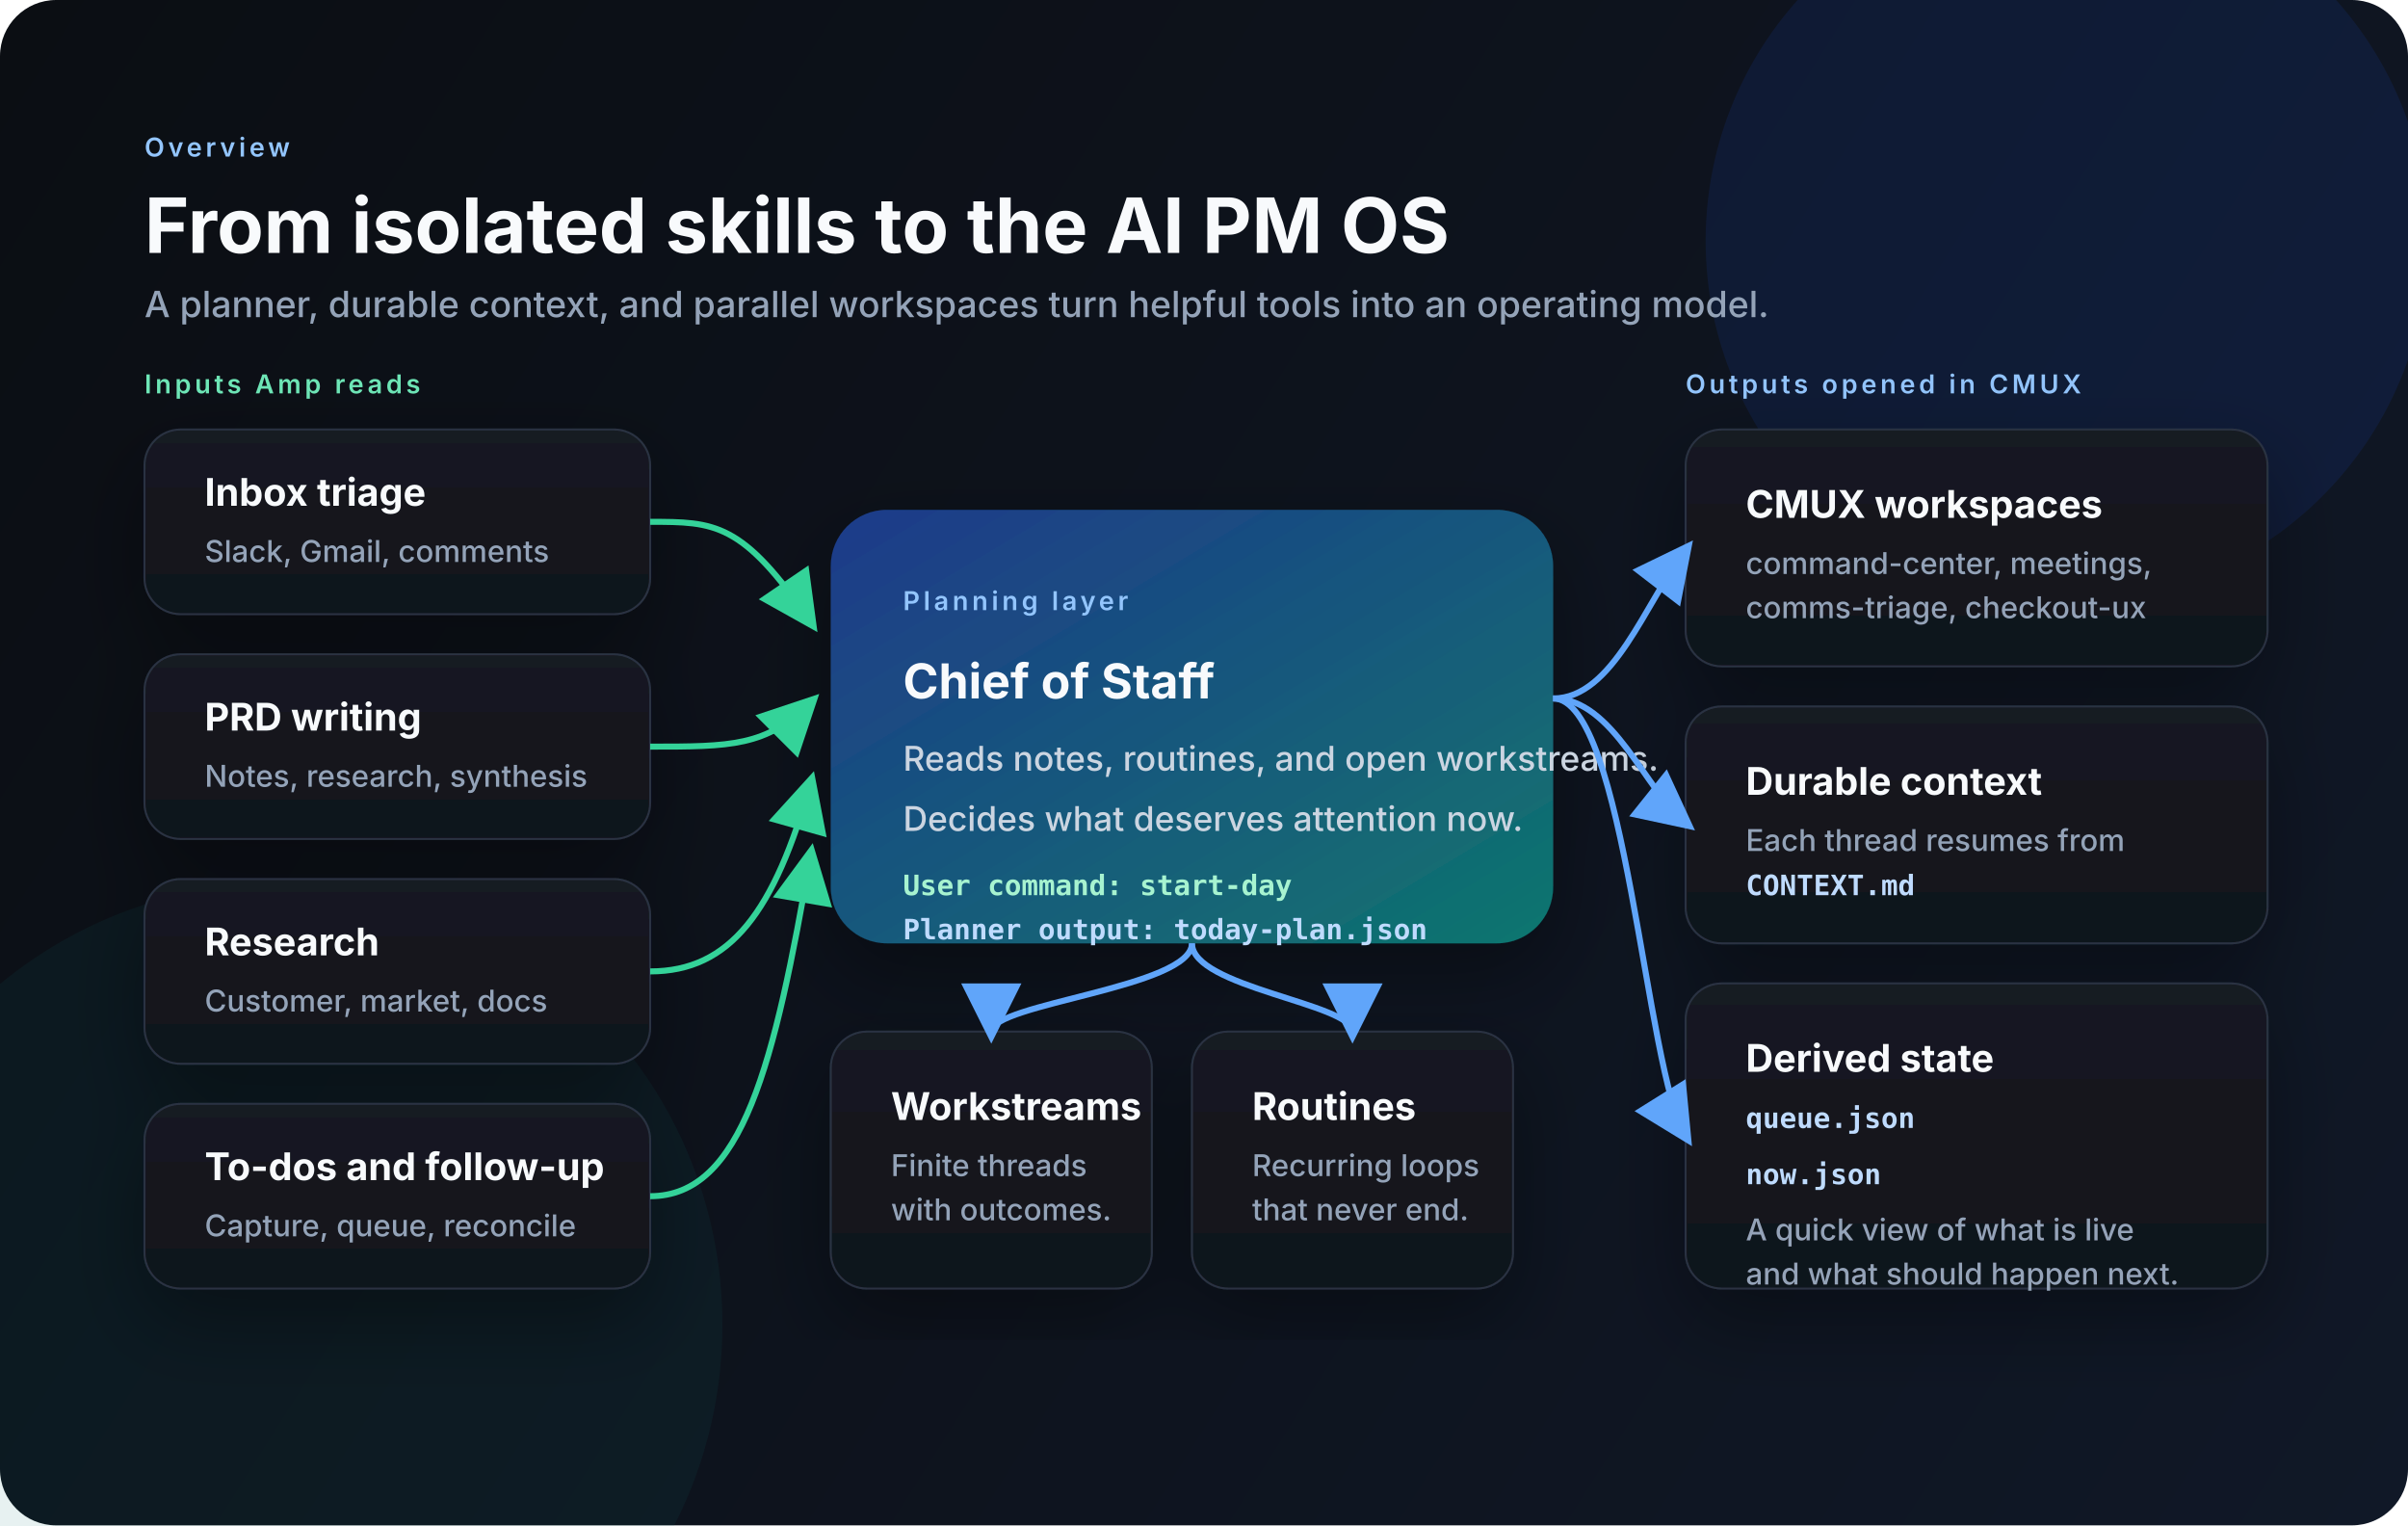
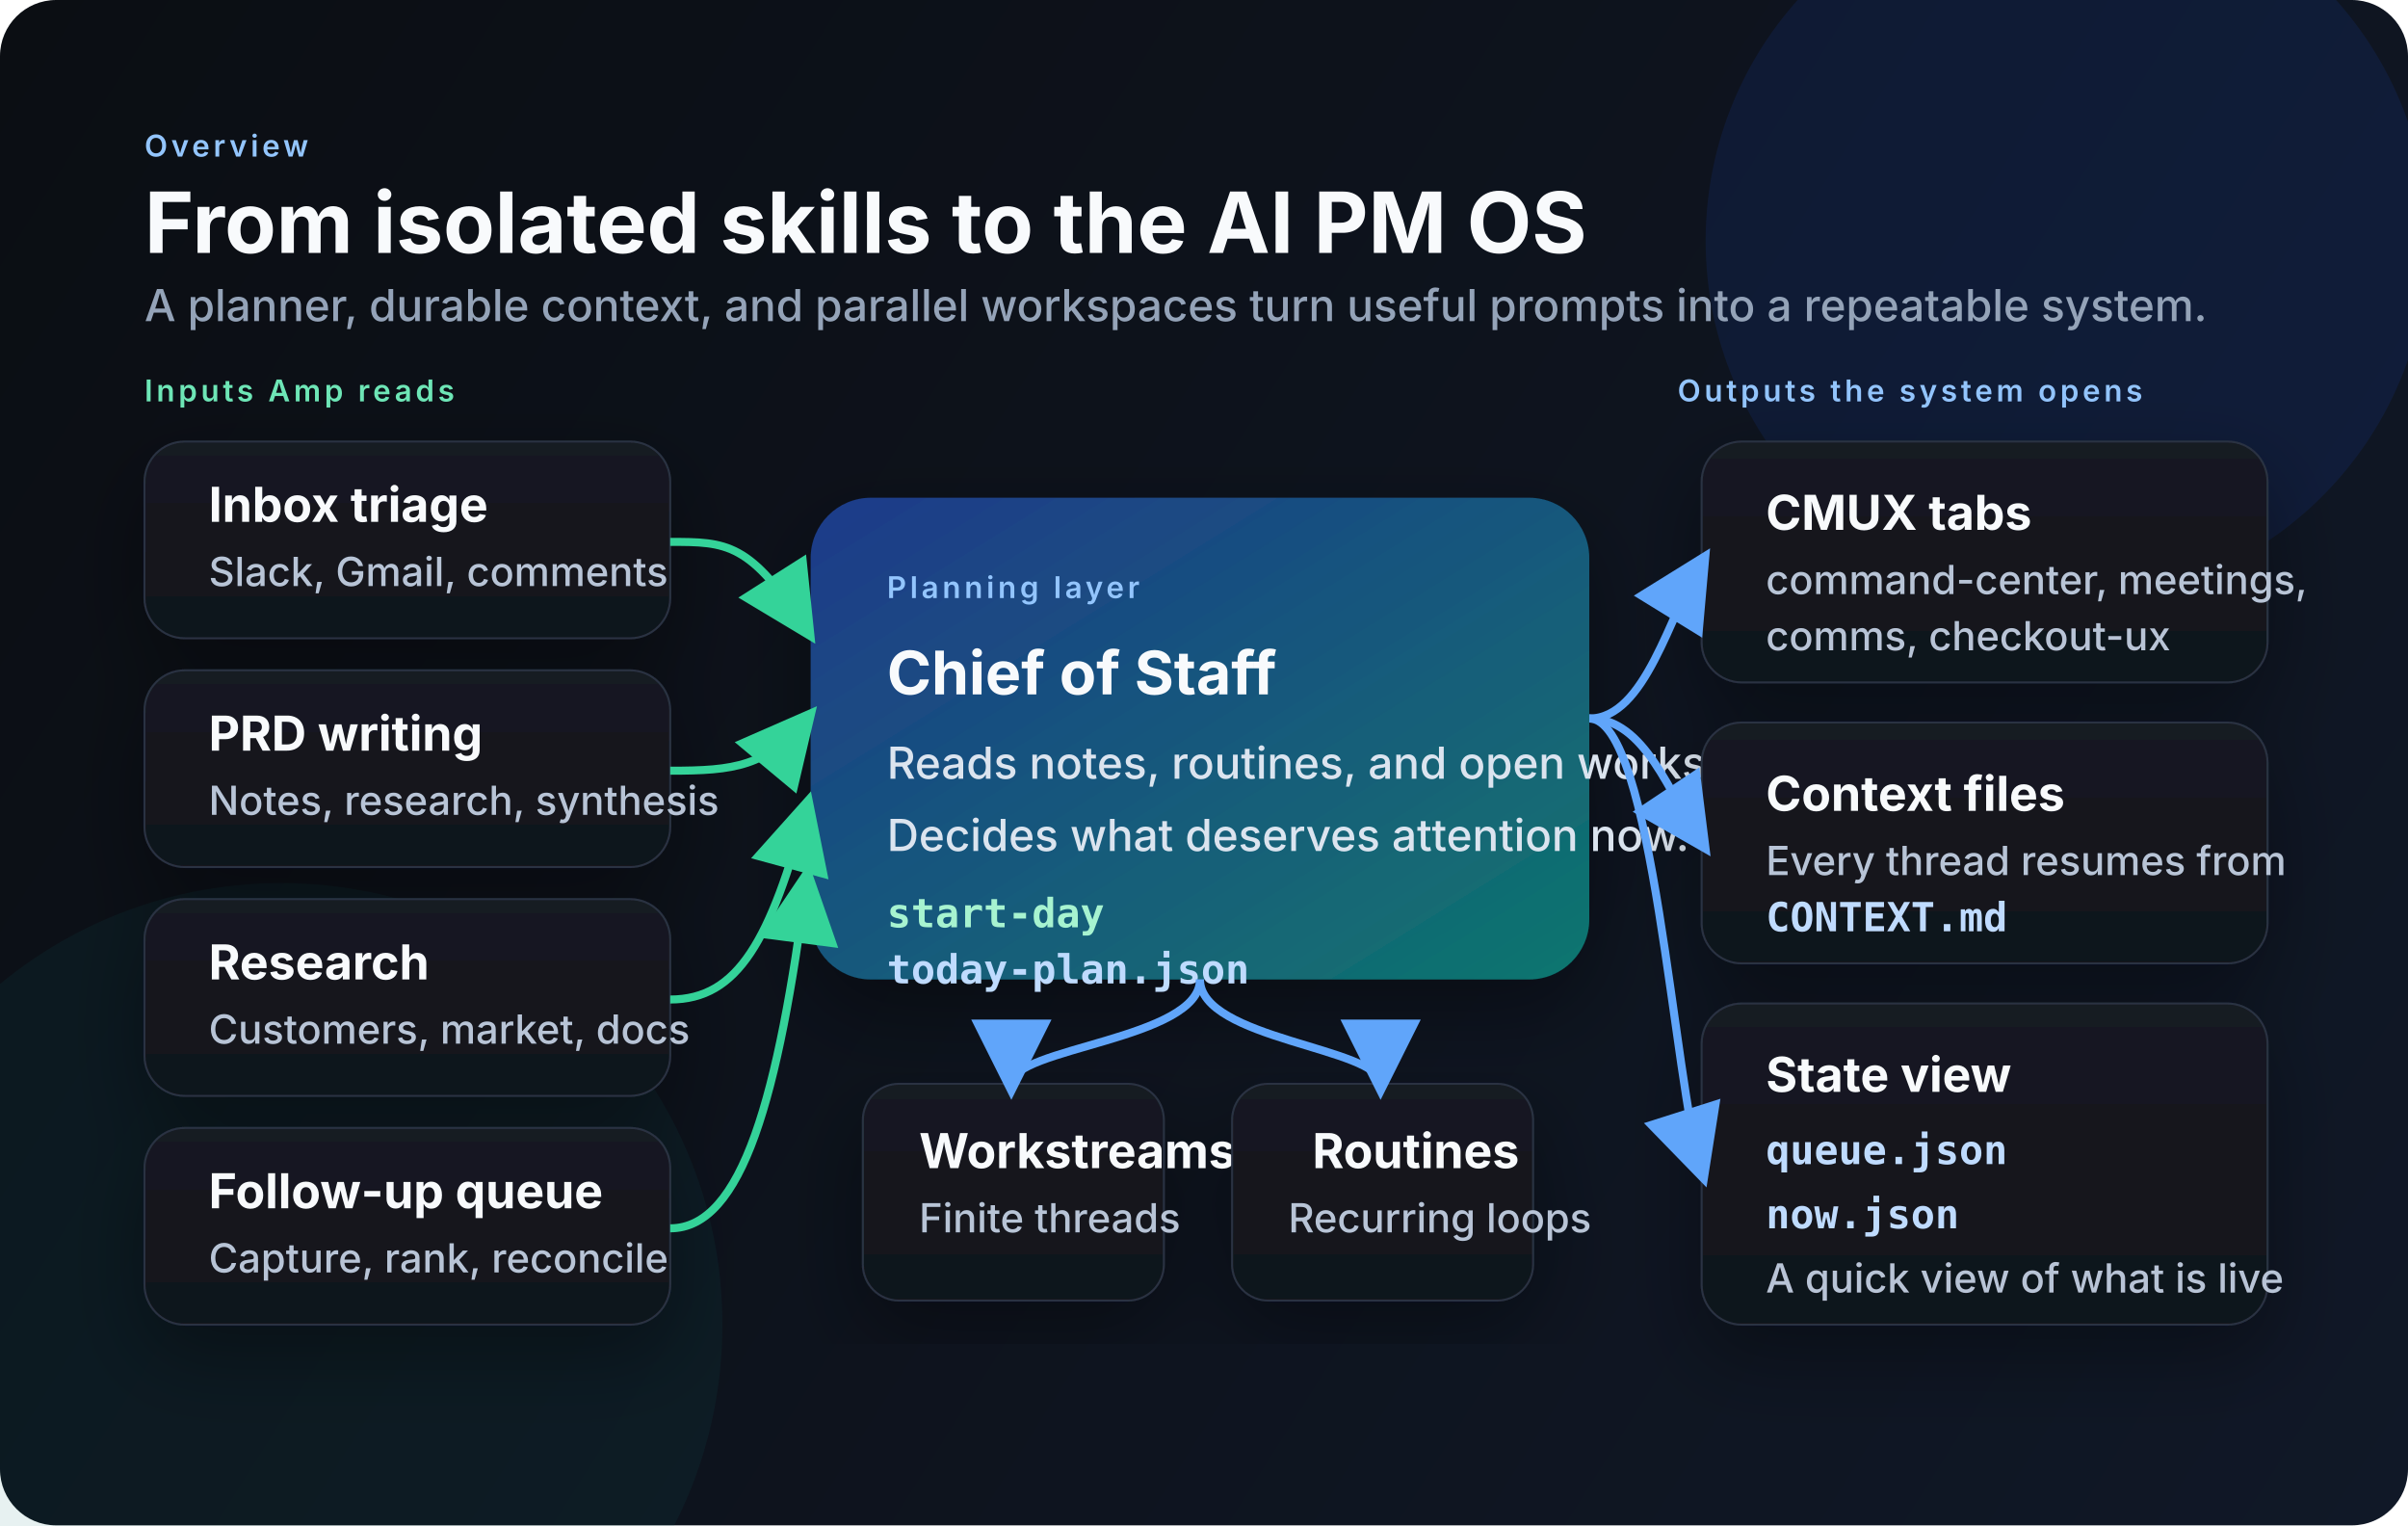
<svg xmlns="http://www.w3.org/2000/svg" width="1200" height="760" viewBox="0 0 1200 760" fill="none">
  <defs>
    <linearGradient id="bg" x1="0" y1="0" x2="1200" y2="760" gradientUnits="userSpaceOnUse">
      <stop stop-color="#0B0E13" />
      <stop offset="1" stop-color="#101827" />
    </linearGradient>
    <linearGradient id="panel" x1="0" y1="0" x2="0" y2="1">
      <stop stop-color="#171A22" />
      <stop offset="1" stop-color="#10131A" />
    </linearGradient>
    <linearGradient id="core" x1="0" y1="0" x2="1" y2="1">
      <stop stop-color="#1E3A8A" />
      <stop offset="1" stop-color="#0F766E" />
    </linearGradient>
    <filter id="shadow" x="-20%" y="-20%" width="140%" height="140%">
      <feDropShadow dx="0" dy="16" stdDeviation="20" flood-color="#000000" flood-opacity="0.35" />
    </filter>
    <marker id="inputArrow" markerWidth="10" markerHeight="10" refX="8" refY="5" orient="auto">
      <path d="M0 0L10 5L0 10V0Z" fill="#34D399" />
    </marker>
    <marker id="outputArrow" markerWidth="10" markerHeight="10" refX="8" refY="5" orient="auto">
      <path d="M0 0L10 5L0 10V0Z" fill="#60A5FA" />
    </marker>
    <style>
-       .title{font:700 38px Inter,Arial,sans-serif;fill:#F8FAFC}
-       .subtitle{font:500 18px Inter,Arial,sans-serif;fill:#94A3B8}
-       .kicker{font:600 13px Inter,Arial,sans-serif;fill:#93C5FD;letter-spacing:1.8px;text-transform:uppercase}
-       .kicker-input{font:600 13px Inter,Arial,sans-serif;fill:#6EE7B7;letter-spacing:1.8px;text-transform:uppercase}
-       .kicker-output{font:600 13px Inter,Arial,sans-serif;fill:#93C5FD;letter-spacing:1.8px;text-transform:uppercase}
-       .card-title{font:700 24px Inter,Arial,sans-serif;fill:#F8FAFC}
-       .card-copy{font:500 17px Inter,Arial,sans-serif;fill:#CBD5E1}
-       .small-title{font:700 19px Inter,Arial,sans-serif;fill:#F8FAFC}
-       .small-copy{font:500 15px Inter,Arial,sans-serif;fill:#94A3B8}
-       .mono{font:600 14px 'JetBrains Mono',monospace;fill:#BFDBFE}
-       .mono-input{font:600 14px 'JetBrains Mono',monospace;fill:#A7F3D0}
-       .mono-output{font:600 14px 'JetBrains Mono',monospace;fill:#BFDBFE}
+       .title{font:700 42px Inter,Arial,sans-serif;fill:#F8FAFC}
+       .subtitle{font:500 22px Inter,Arial,sans-serif;fill:#94A3B8}
+       .kicker{font:600 15px Inter,Arial,sans-serif;fill:#93C5FD;letter-spacing:1.8px;text-transform:uppercase}
+       .kicker-input{font:600 15px Inter,Arial,sans-serif;fill:#6EE7B7;letter-spacing:1.8px;text-transform:uppercase}
+       .kicker-output{font:600 15px Inter,Arial,sans-serif;fill:#93C5FD;letter-spacing:1.8px;text-transform:uppercase}
+       .card-title{font:700 30px Inter,Arial,sans-serif;fill:#F8FAFC}
+       .card-copy{font:500 22px Inter,Arial,sans-serif;fill:#DBE4EF}
+       .small-title{font:700 24px Inter,Arial,sans-serif;fill:#F8FAFC}
+       .small-copy{font:500 20px Inter,Arial,sans-serif;fill:#B8C4D6}
+       .mono{font:600 20px 'JetBrains Mono',monospace;fill:#BFDBFE}
+       .mono-input{font:600 20px 'JetBrains Mono',monospace;fill:#A7F3D0}
+       .mono-output{font:600 20px 'JetBrains Mono',monospace;fill:#BFDBFE}
    </style>
  </defs>
  <rect width="1200" height="760" rx="28" fill="url(#bg)" />
  <circle cx="1030" cy="120" r="180" fill="#1D4ED8" fill-opacity="0.12" />
  <circle cx="140" cy="660" r="220" fill="#0F766E" fill-opacity="0.10" />
  <text x="72" y="78" class="kicker">Overview</text>
  <text x="72" y="126" class="title">From isolated skills to the AI PM OS</text>
-   <text x="72" y="158" class="subtitle">A planner, durable context, and parallel workspaces turn helpful tools into an operating model.</text>
-   <text x="72" y="196" class="kicker-input">Inputs Amp reads</text>
-   <text x="840" y="196" class="kicker-output">Outputs opened in CMUX</text>
+   <text x="72" y="160" class="subtitle">A planner, durable context, and parallel workspaces turn useful prompts into a repeatable system.</text>
+   <text x="72" y="200" class="kicker-input">Inputs Amp reads</text>
+   <text x="836" y="200" class="kicker-output">Outputs the system opens</text>
  <g filter="url(#shadow)">
-     <rect x="72" y="214" width="252" height="92" rx="18" fill="url(#panel)" stroke="#2A3342" />
-     <text x="102" y="252" class="small-title">Inbox triage</text>
-     <text x="102" y="280" class="small-copy">Slack, Gmail, comments</text>
-     <rect x="72" y="326" width="252" height="92" rx="18" fill="url(#panel)" stroke="#2A3342" />
-     <text x="102" y="364" class="small-title">PRD writing</text>
-     <text x="102" y="392" class="small-copy">Notes, research, synthesis</text>
-     <rect x="72" y="438" width="252" height="92" rx="18" fill="url(#panel)" stroke="#2A3342" />
-     <text x="102" y="476" class="small-title">Research</text>
-     <text x="102" y="504" class="small-copy">Customer, market, docs</text>
-     <rect x="72" y="550" width="252" height="92" rx="18" fill="url(#panel)" stroke="#2A3342" />
-     <text x="102" y="588" class="small-title">To-dos and follow-up</text>
-     <text x="102" y="616" class="small-copy">Capture, queue, reconcile</text>
+     <rect x="72" y="220" width="262" height="98" rx="20" fill="url(#panel)" stroke="#2A3342" />
+     <text x="104" y="260" class="small-title">Inbox triage</text>
+     <text x="104" y="292" class="small-copy">Slack, Gmail, comments</text>
+     <rect x="72" y="334" width="262" height="98" rx="20" fill="url(#panel)" stroke="#2A3342" />
+     <text x="104" y="374" class="small-title">PRD writing</text>
+     <text x="104" y="406" class="small-copy">Notes, research, synthesis</text>
+     <rect x="72" y="448" width="262" height="98" rx="20" fill="url(#panel)" stroke="#2A3342" />
+     <text x="104" y="488" class="small-title">Research</text>
+     <text x="104" y="520" class="small-copy">Customers, market, docs</text>
+     <rect x="72" y="562" width="262" height="98" rx="20" fill="url(#panel)" stroke="#2A3342" />
+     <text x="104" y="602" class="small-title">Follow-up queue</text>
+     <text x="104" y="634" class="small-copy">Capture, rank, reconcile</text>
  </g>
  <g filter="url(#shadow)">
-     <rect x="414" y="254" width="360" height="216" rx="28" fill="url(#core)" />
-     <text x="450" y="304" class="kicker" fill="#DBEAFE">Planning layer</text>
-     <text x="450" y="348" class="card-title">Chief of Staff</text>
-     <text x="450" y="384" class="card-copy">Reads notes, routines, and open workstreams.</text>
-     <text x="450" y="414" class="card-copy">Decides what deserves attention now.</text>
-     <text x="450" y="446" class="mono-input">User command: start-day</text>
-     <text x="450" y="468" class="mono-output">Planner output: today-plan.json</text>
+     <rect x="404" y="248" width="388" height="240" rx="30" fill="url(#core)" />
+     <text x="442" y="298" class="kicker">Planning layer</text>
+     <text x="442" y="346" class="card-title">Chief of Staff</text>
+     <text x="442" y="388" class="card-copy">Reads notes, routines, and open workstreams.</text>
+     <text x="442" y="424" class="card-copy">Decides what deserves attention now.</text>
+     <text x="442" y="462" class="mono-input">start-day</text>
+     <text x="442" y="490" class="mono-output">today-plan.json</text>
  </g>
  <g filter="url(#shadow)">
-     <rect x="840" y="214" width="290" height="118" rx="18" fill="url(#panel)" stroke="#2A3342" />
-     <text x="870" y="258" class="small-title">CMUX workspaces</text>
-     <text x="870" y="286" class="small-copy">command-center, meetings,</text>
-     <text x="870" y="308" class="small-copy">comms-triage, checkout-ux</text>
-     <rect x="840" y="352" width="290" height="118" rx="18" fill="url(#panel)" stroke="#2A3342" />
-     <text x="870" y="396" class="small-title">Durable context</text>
-     <text x="870" y="424" class="small-copy">Each thread resumes from</text>
-     <text x="870" y="446" class="mono">CONTEXT.md</text>
-     <rect x="840" y="490" width="290" height="152" rx="18" fill="url(#panel)" stroke="#2A3342" />
-     <text x="870" y="534" class="small-title">Derived state</text>
-     <text x="870" y="562" class="mono">queue.json</text>
-     <text x="870" y="590" class="mono">now.json</text>
-     <text x="870" y="618" class="small-copy">A quick view of what is live</text>
-     <text x="870" y="640" class="small-copy">and what should happen next.</text>
+     <rect x="848" y="220" width="282" height="120" rx="20" fill="url(#panel)" stroke="#2A3342" />
+     <text x="880" y="264" class="small-title">CMUX tabs</text>
+     <text x="880" y="296" class="small-copy">command-center, meetings,</text>
+     <text x="880" y="324" class="small-copy">comms, checkout-ux</text>
+     <rect x="848" y="360" width="282" height="120" rx="20" fill="url(#panel)" stroke="#2A3342" />
+     <text x="880" y="404" class="small-title">Context files</text>
+     <text x="880" y="436" class="small-copy">Every thread resumes from</text>
+     <text x="880" y="464" class="mono">CONTEXT.md</text>
+     <rect x="848" y="500" width="282" height="160" rx="20" fill="url(#panel)" stroke="#2A3342" />
+     <text x="880" y="544" class="small-title">State view</text>
+     <text x="880" y="580" class="mono">queue.json</text>
+     <text x="880" y="612" class="mono">now.json</text>
+     <text x="880" y="644" class="small-copy">A quick view of what is live</text>
  </g>
  <g filter="url(#shadow)">
-     <rect x="414" y="514" width="160" height="128" rx="18" fill="url(#panel)" stroke="#2A3342" />
-     <text x="444" y="558" class="small-title">Workstreams</text>
-     <text x="444" y="586" class="small-copy">Finite threads</text>
-     <text x="444" y="608" class="small-copy">with outcomes.</text>
-     <rect x="594" y="514" width="160" height="128" rx="18" fill="url(#panel)" stroke="#2A3342" />
-     <text x="624" y="558" class="small-title">Routines</text>
-     <text x="624" y="586" class="small-copy">Recurring loops</text>
-     <text x="624" y="608" class="small-copy">that never end.</text>
+     <rect x="430" y="540" width="150" height="108" rx="18" fill="url(#panel)" stroke="#2A3342" />
+     <text x="458" y="582" class="small-title">Workstreams</text>
+     <text x="458" y="614" class="small-copy">Finite threads</text>
+     <rect x="614" y="540" width="150" height="108" rx="18" fill="url(#panel)" stroke="#2A3342" />
+     <text x="654" y="582" class="small-title">Routines</text>
+     <text x="642" y="614" class="small-copy">Recurring loops</text>
  </g>
-   <path d="M324 260C356 260 370 260 404 310" stroke="#34D399" stroke-width="3" marker-end="url(#inputArrow)" />
-   <path d="M324 372C364 372 382 372 404 350" stroke="#34D399" stroke-width="3" marker-end="url(#inputArrow)" />
-   <path d="M324 484C364 484 386 454 404 390" stroke="#34D399" stroke-width="3" marker-end="url(#inputArrow)" />
-   <path d="M324 596C370 596 386 530 404 426" stroke="#34D399" stroke-width="3" marker-end="url(#inputArrow)" />
-   <path d="M774 348C804 348 820 300 840 274" stroke="#60A5FA" stroke-width="3" marker-end="url(#outputArrow)" />
-   <path d="M774 348C804 348 820 394 840 410" stroke="#60A5FA" stroke-width="3" marker-end="url(#outputArrow)" />
-   <path d="M774 348C810 348 820 534 840 566" stroke="#60A5FA" stroke-width="3" marker-end="url(#outputArrow)" />
-   <path d="M594 470C594 492 494 500 494 514" stroke="#60A5FA" stroke-width="3" marker-end="url(#outputArrow)" />
-   <path d="M594 470C594 492 674 500 674 514" stroke="#60A5FA" stroke-width="3" marker-end="url(#outputArrow)" />
+   <path d="M334 270C362 270 374 270 402 314" stroke="#34D399" stroke-width="4" marker-end="url(#inputArrow)" />
+   <path d="M334 384C366 384 382 382 402 358" stroke="#34D399" stroke-width="4" marker-end="url(#inputArrow)" />
+   <path d="M334 498C368 498 384 468 402 402" stroke="#34D399" stroke-width="4" marker-end="url(#inputArrow)" />
+   <path d="M334 612C370 612 388 546 402 438" stroke="#34D399" stroke-width="4" marker-end="url(#inputArrow)" />
+   <path d="M792 358C820 358 832 306 848 280" stroke="#60A5FA" stroke-width="4" marker-end="url(#outputArrow)" />
+   <path d="M792 358C820 358 832 396 848 420" stroke="#60A5FA" stroke-width="4" marker-end="url(#outputArrow)" />
+   <path d="M792 358C824 358 834 540 848 584" stroke="#60A5FA" stroke-width="4" marker-end="url(#outputArrow)" />
+   <path d="M598 488C598 518 504 522 504 540" stroke="#60A5FA" stroke-width="4" marker-end="url(#outputArrow)" />
+   <path d="M598 488C598 518 688 522 688 540" stroke="#60A5FA" stroke-width="4" marker-end="url(#outputArrow)" />
</svg>
